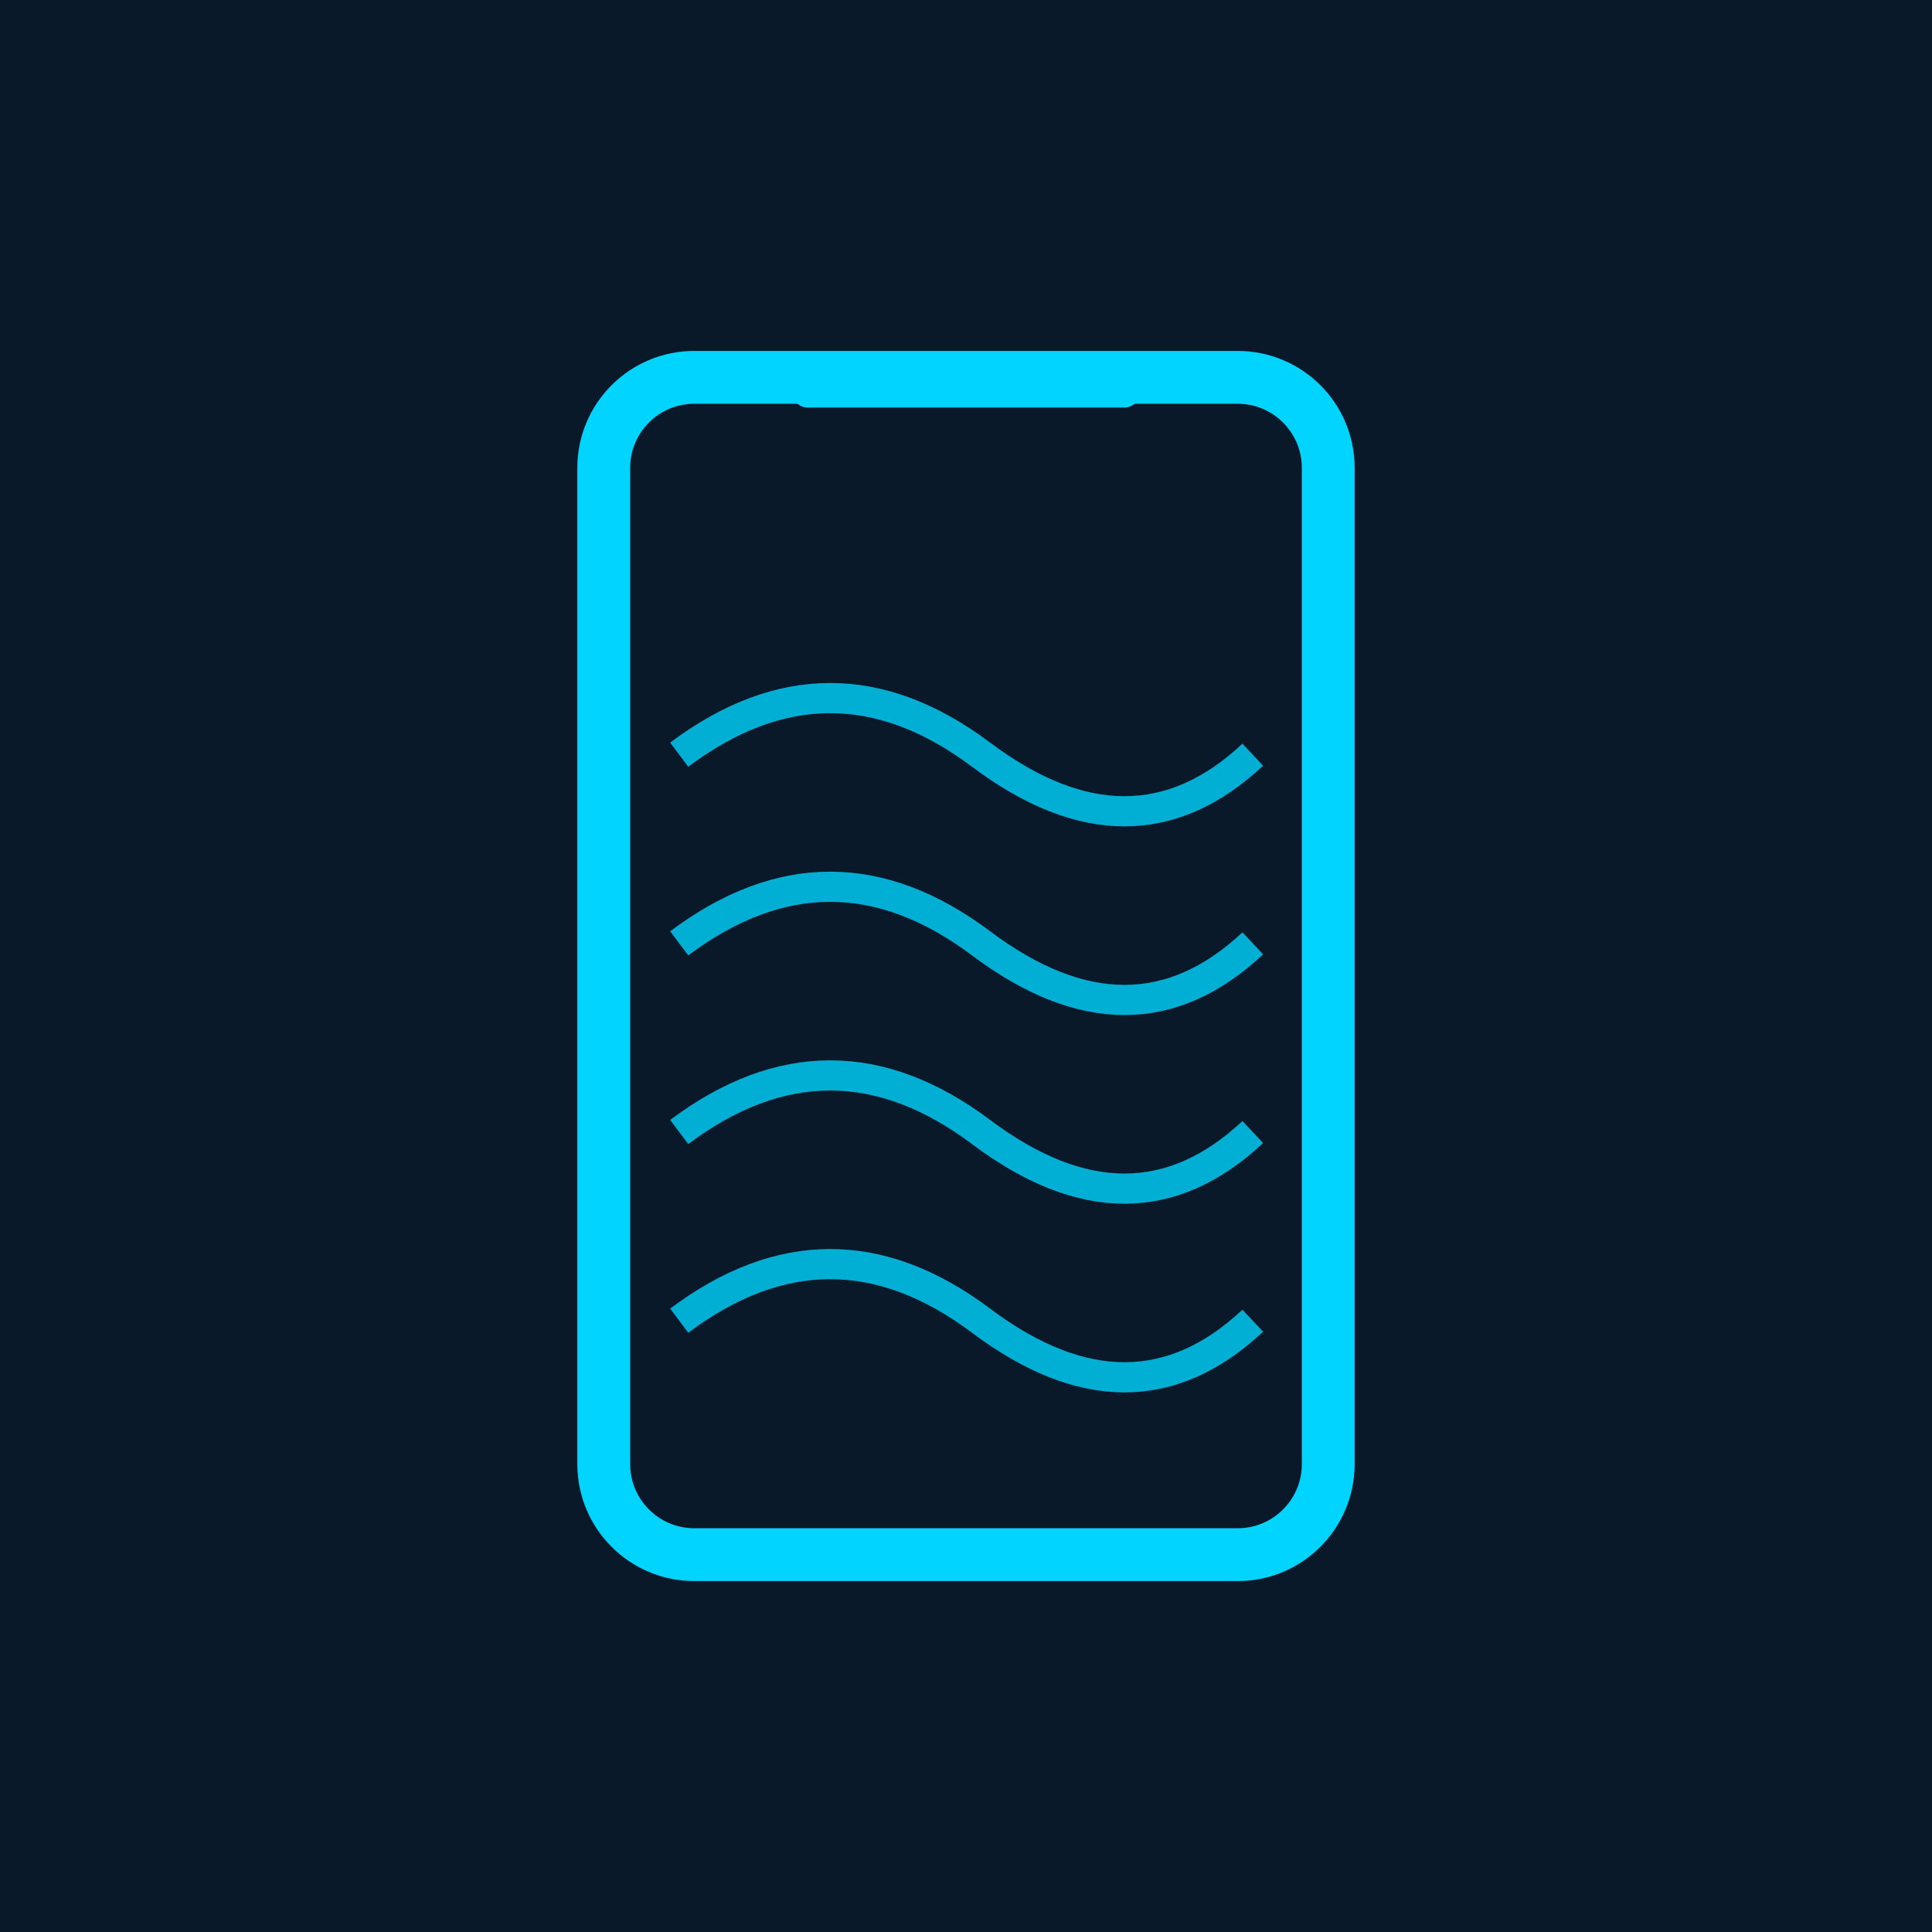
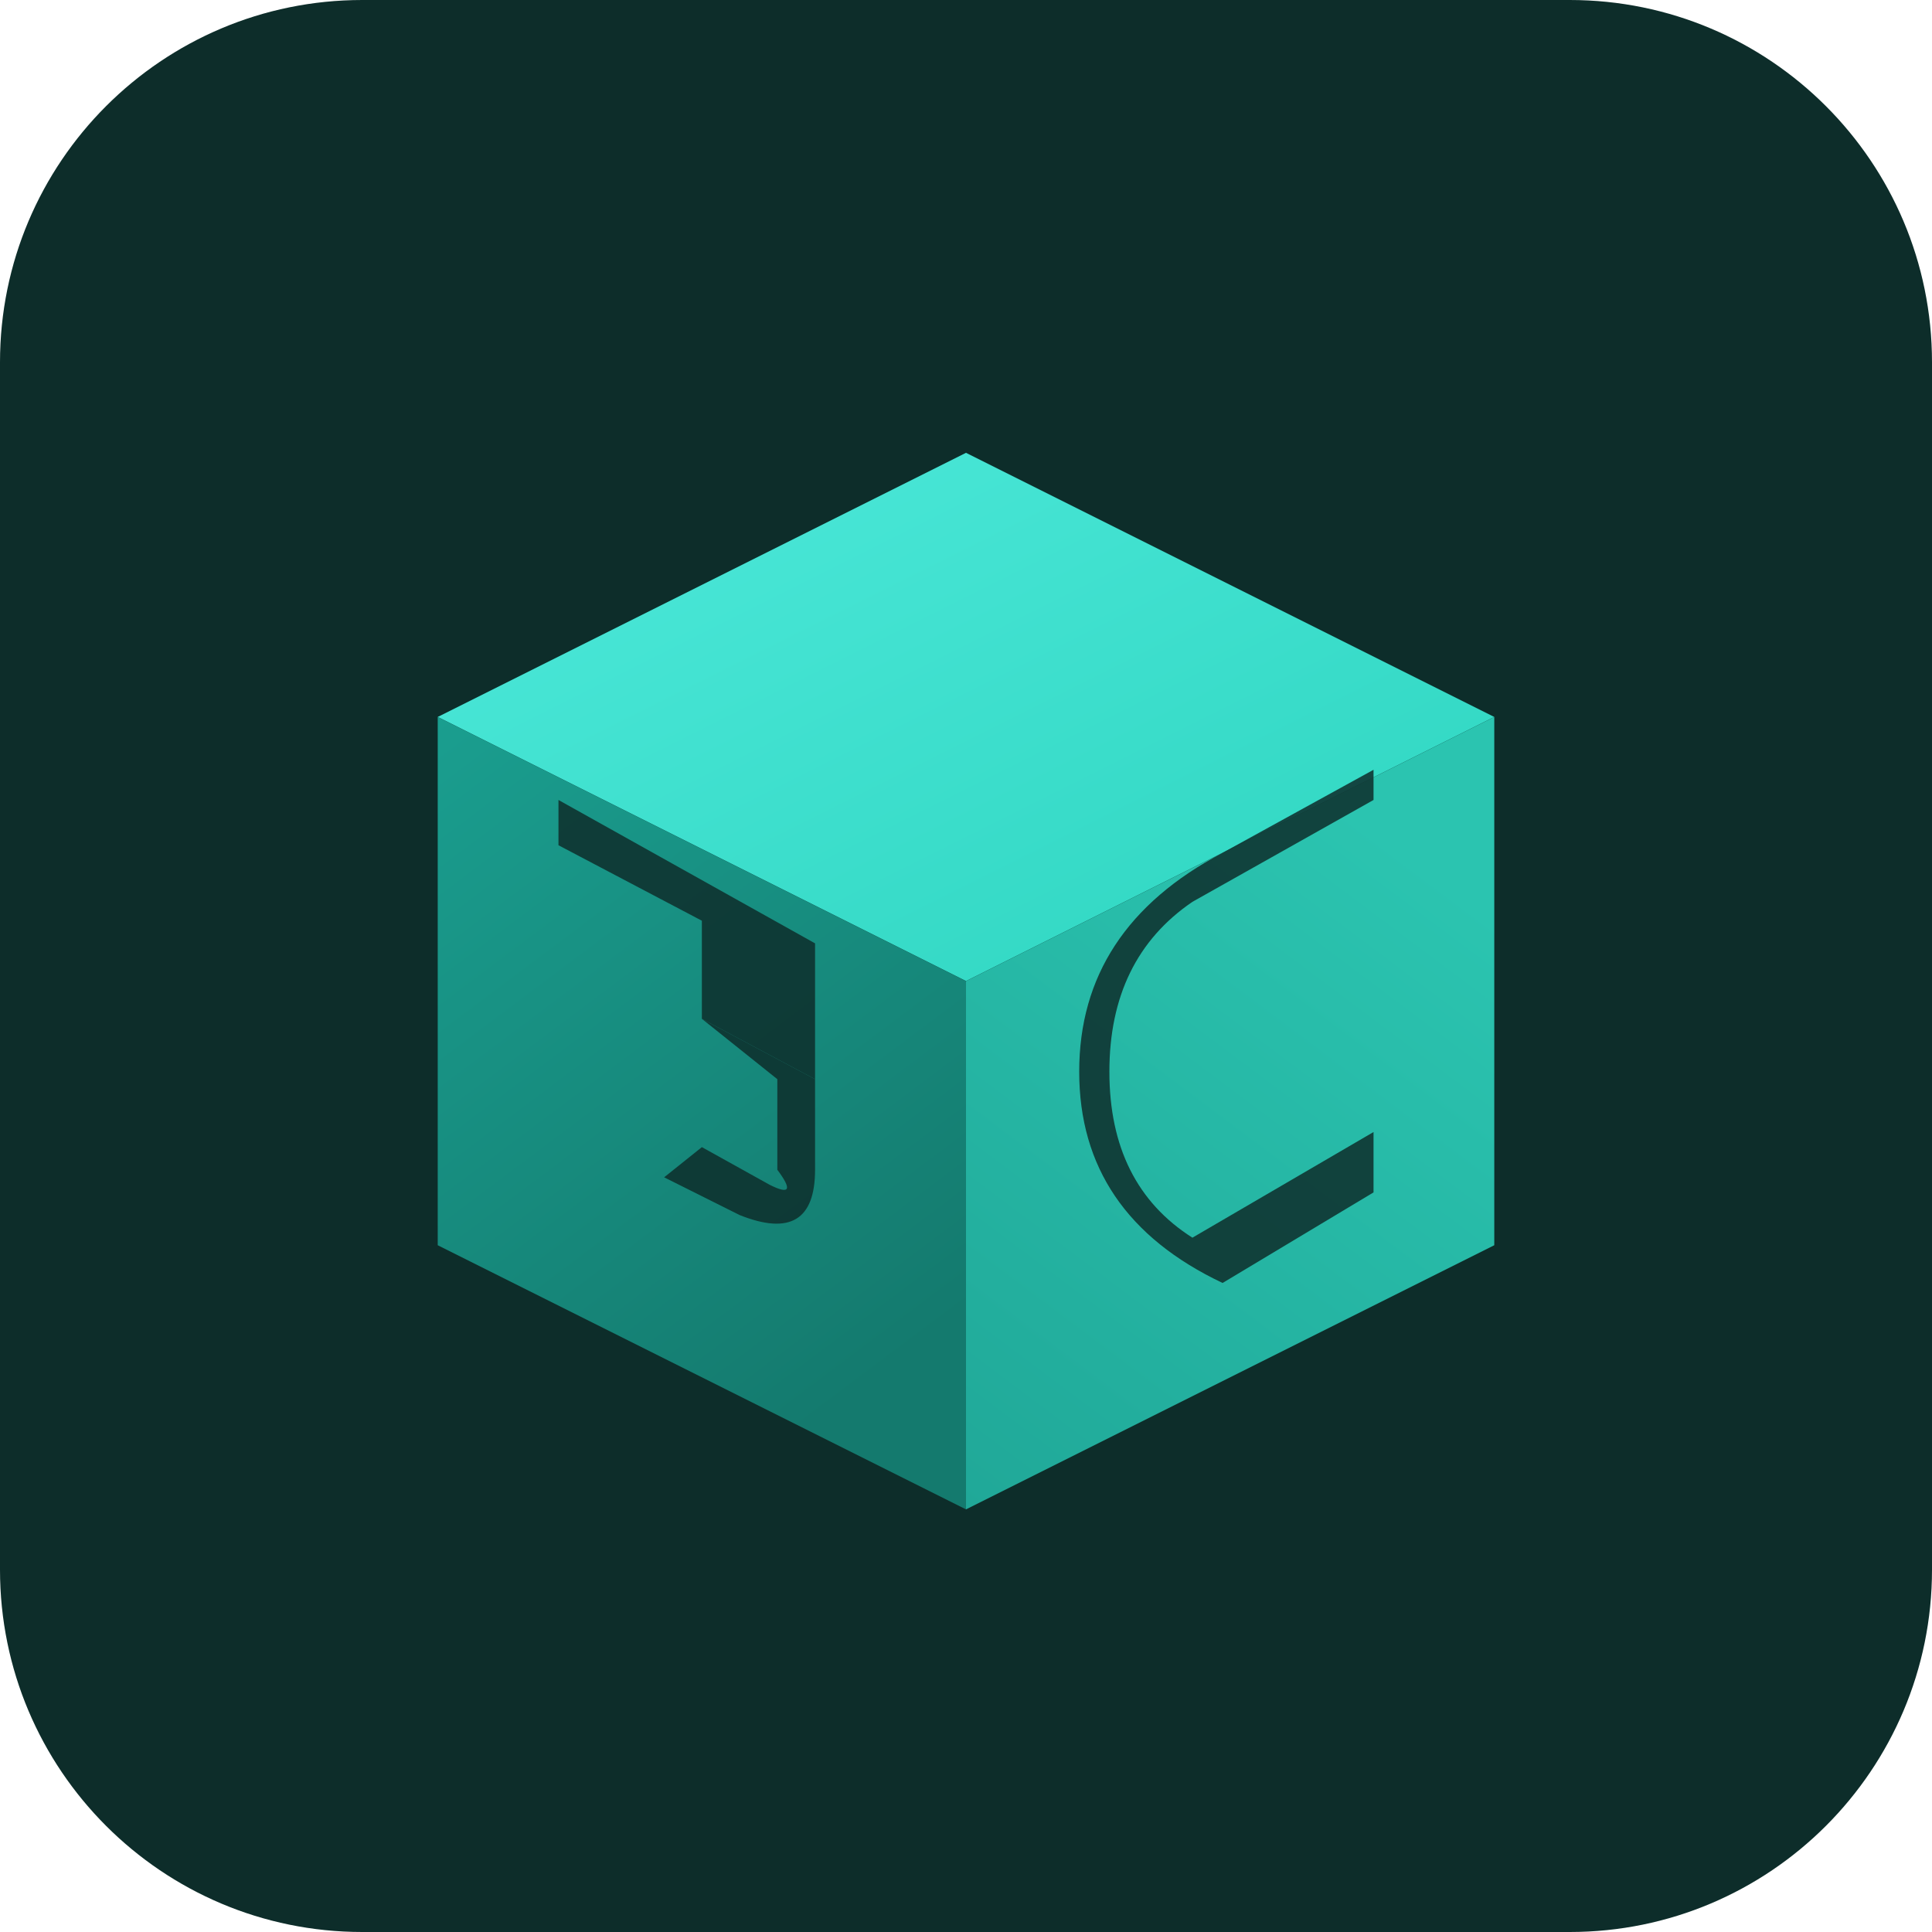
<svg xmlns="http://www.w3.org/2000/svg" width="32" height="32" viewBox="0 0 512 512">
-   <rect width="512" height="512" fill="#0a1929" />
-   <rect x="160" y="100" width="192" height="312" rx="24" fill="none" stroke="#00d4ff" stroke-width="14" />
-   <rect x="210" y="100" width="92" height="8" rx="4" fill="#00d4ff" />
-   <path d="M 180 200 Q 220 170, 260 200 T 332 200" fill="none" stroke="#00d4ff" stroke-width="8" opacity="0.8" />
-   <path d="M 180 250 Q 220 220, 260 250 T 332 250" fill="none" stroke="#00d4ff" stroke-width="8" opacity="0.8" />
-   <path d="M 180 300 Q 220 270, 260 300 T 332 300" fill="none" stroke="#00d4ff" stroke-width="8" opacity="0.8" />
-   <path d="M 180 350 Q 220 320, 260 350 T 332 350" fill="none" stroke="#00d4ff" stroke-width="8" opacity="0.8" />
+   <defs>
+     <linearGradient id="topFace" x1="0" y1="0" x2="1" y2="1">
+       <stop offset="0%" stop-color="#4eeadb" />
+       <stop offset="100%" stop-color="#2dd4bf" />
+     </linearGradient>
+     <linearGradient id="leftFace" x1="0" y1="0" x2="0.5" y2="1">
+       <stop offset="0%" stop-color="#1a9e8f" />
+       <stop offset="100%" stop-color="#147a6e" />
+     </linearGradient>
+     <linearGradient id="rightFace" x1="0.5" y1="0" x2="0" y2="1">
+       <stop offset="0%" stop-color="#2bc4b0" />
+       <stop offset="100%" stop-color="#20a898" />
+     </linearGradient>
+   </defs>
+   <rect width="512" height="512" rx="96" fill="#0d2d2a" />
+   <g transform="translate(256, 240)">
+     <path d="M0,-120 L140,-50 L0,20 L-140,-50 Z" fill="url(#topFace)" />
+     <path d="M-140,-50 L0,20 L0,160 L-140,90 Z" fill="url(#leftFace)" />
+     <path d="M140,-50 L0,20 L0,160 L140,90 Z" fill="url(#rightFace)" />
+     <path d="M-108,-28 L-40,10 L-40,46 L-70,30 L-70,4 L-108,-16 Z" fill="#0d2d2a" opacity="0.85" />
+     <path d="M-70,30 L-40,46 L-40,70 Q-40,90 -60,82 L-80,72 L-70,64 L-52,74 Q-44,78 -50,70 L-50,46 L-70,30 Z" fill="#0d2d2a" opacity="0.85" />
+     <path d="M108,-28 L60,-1 Q38,14 38,44 Q38,74 60,88 L108,60 L108,76 L68,100 Q30,82 30,44 Q30,6 68,-14 L108,-36 Z" fill="#0d2d2a" opacity="0.85" />
+   </g>
</svg>
